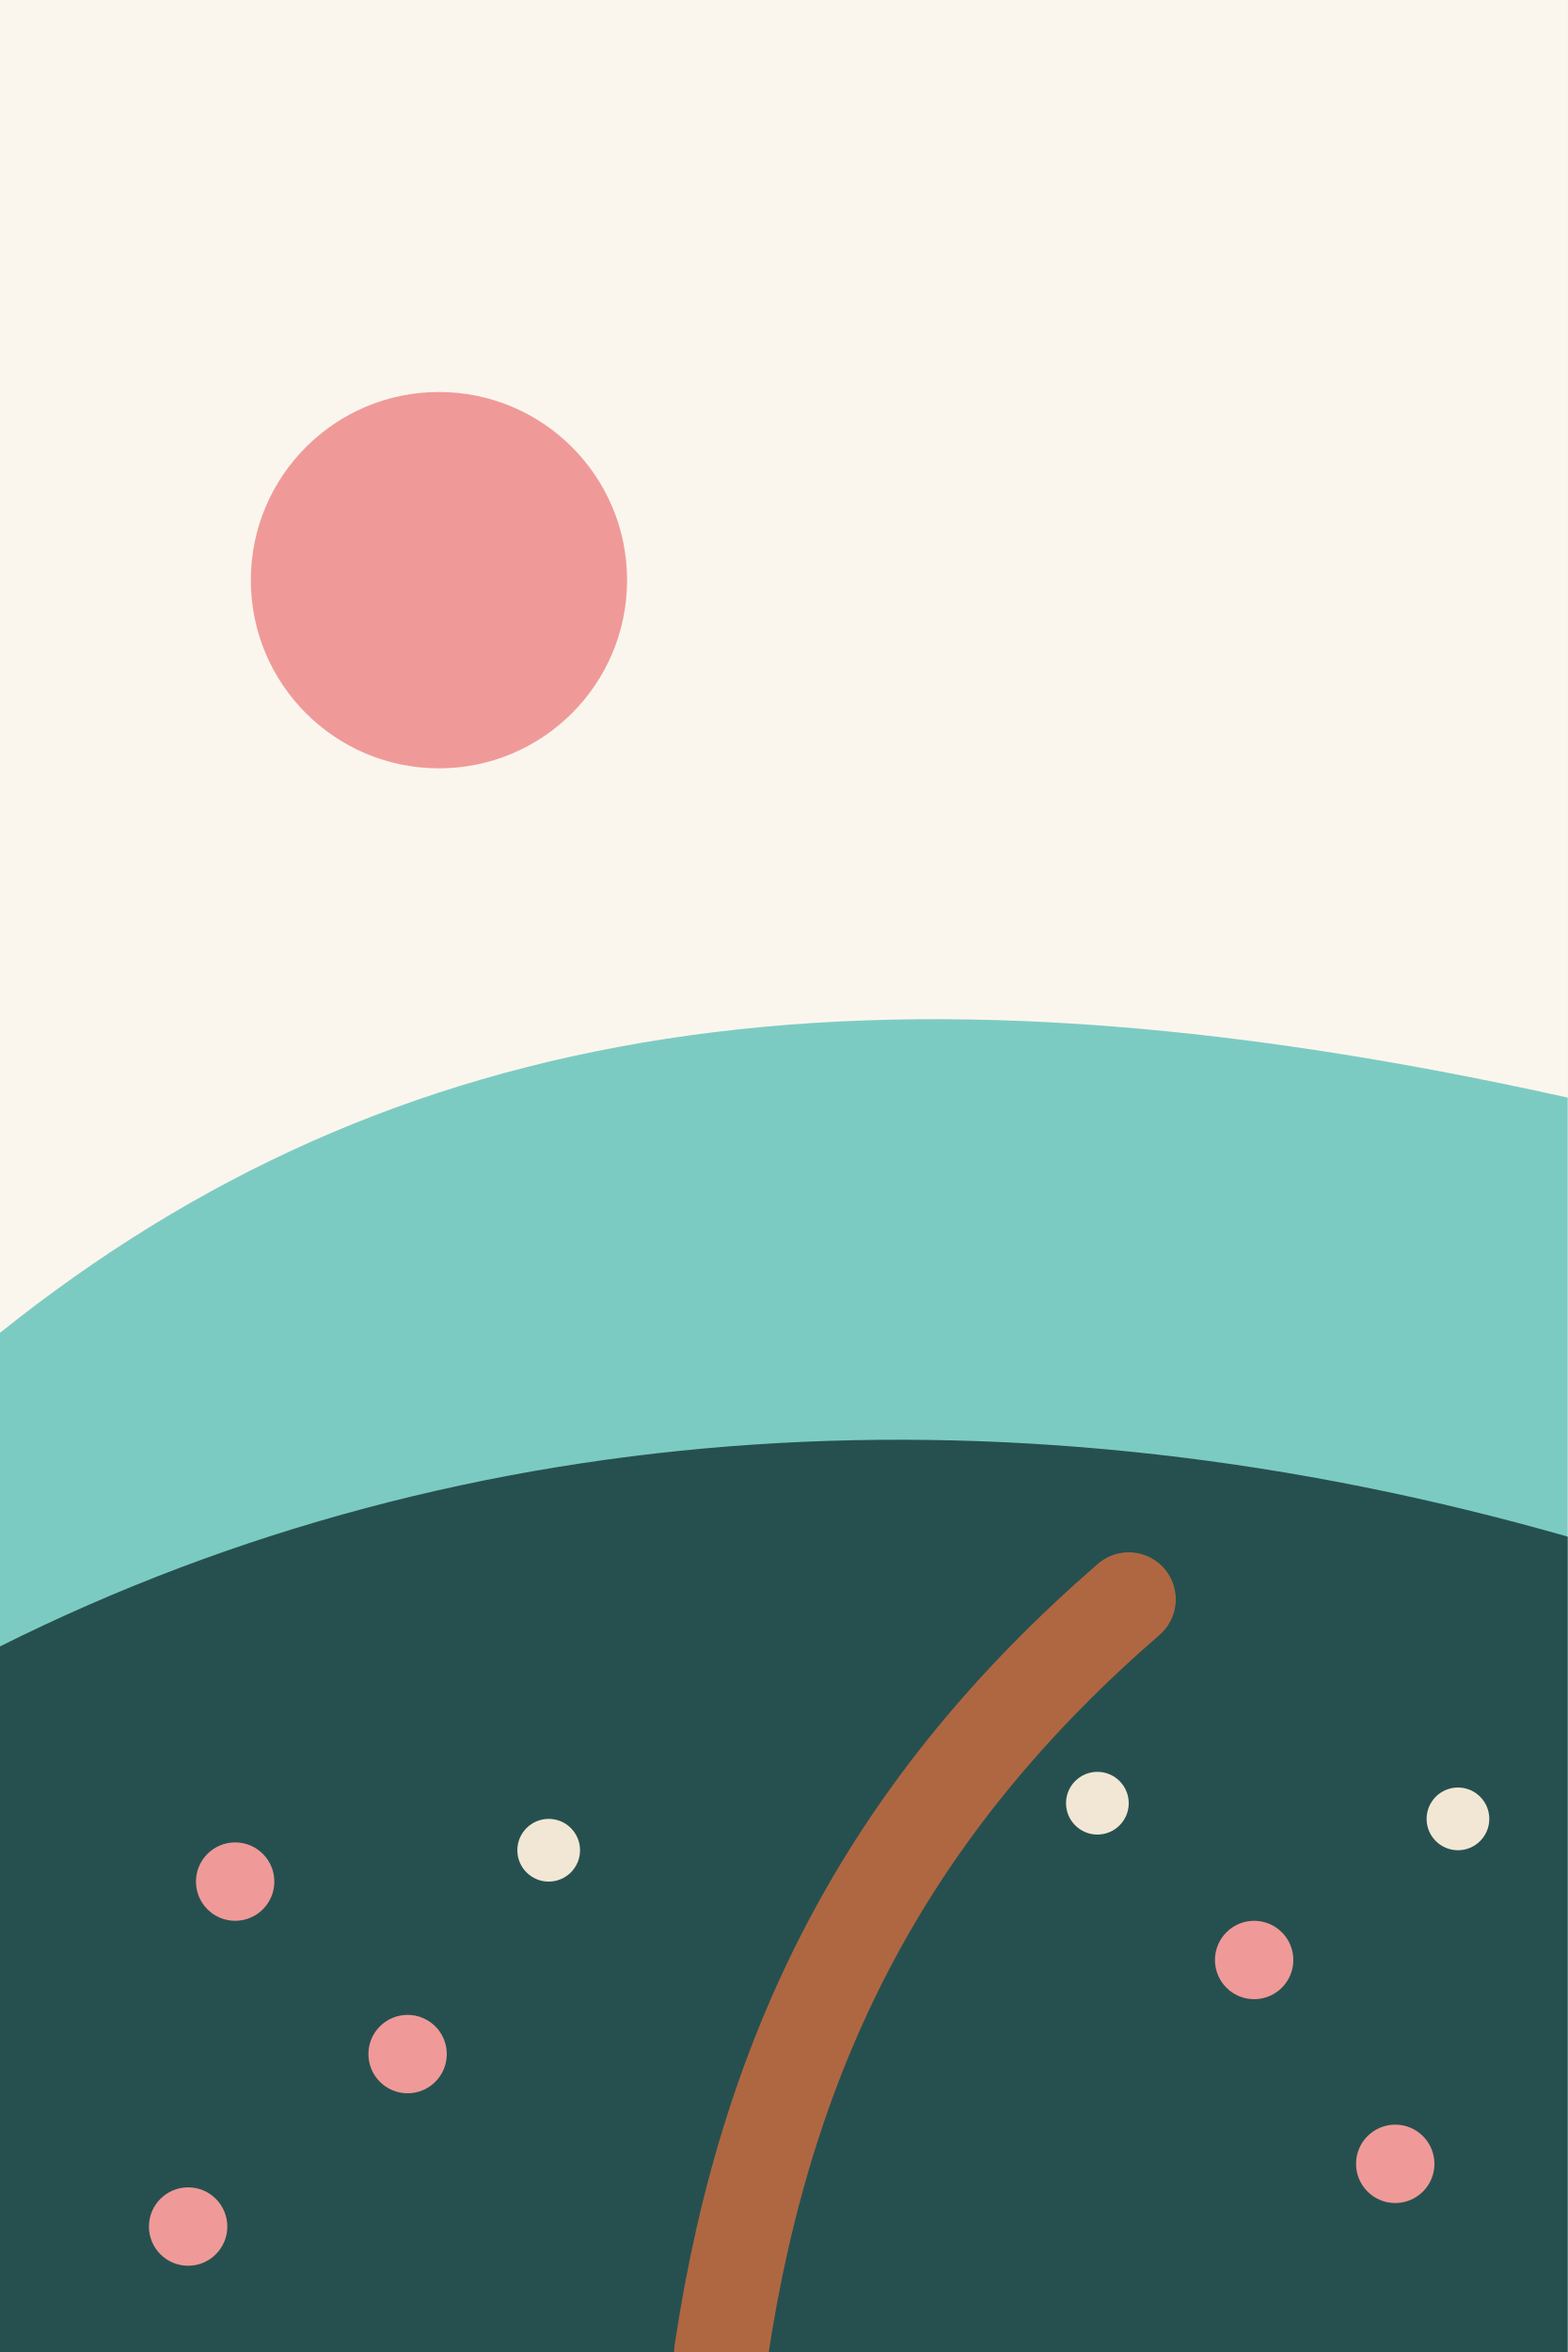
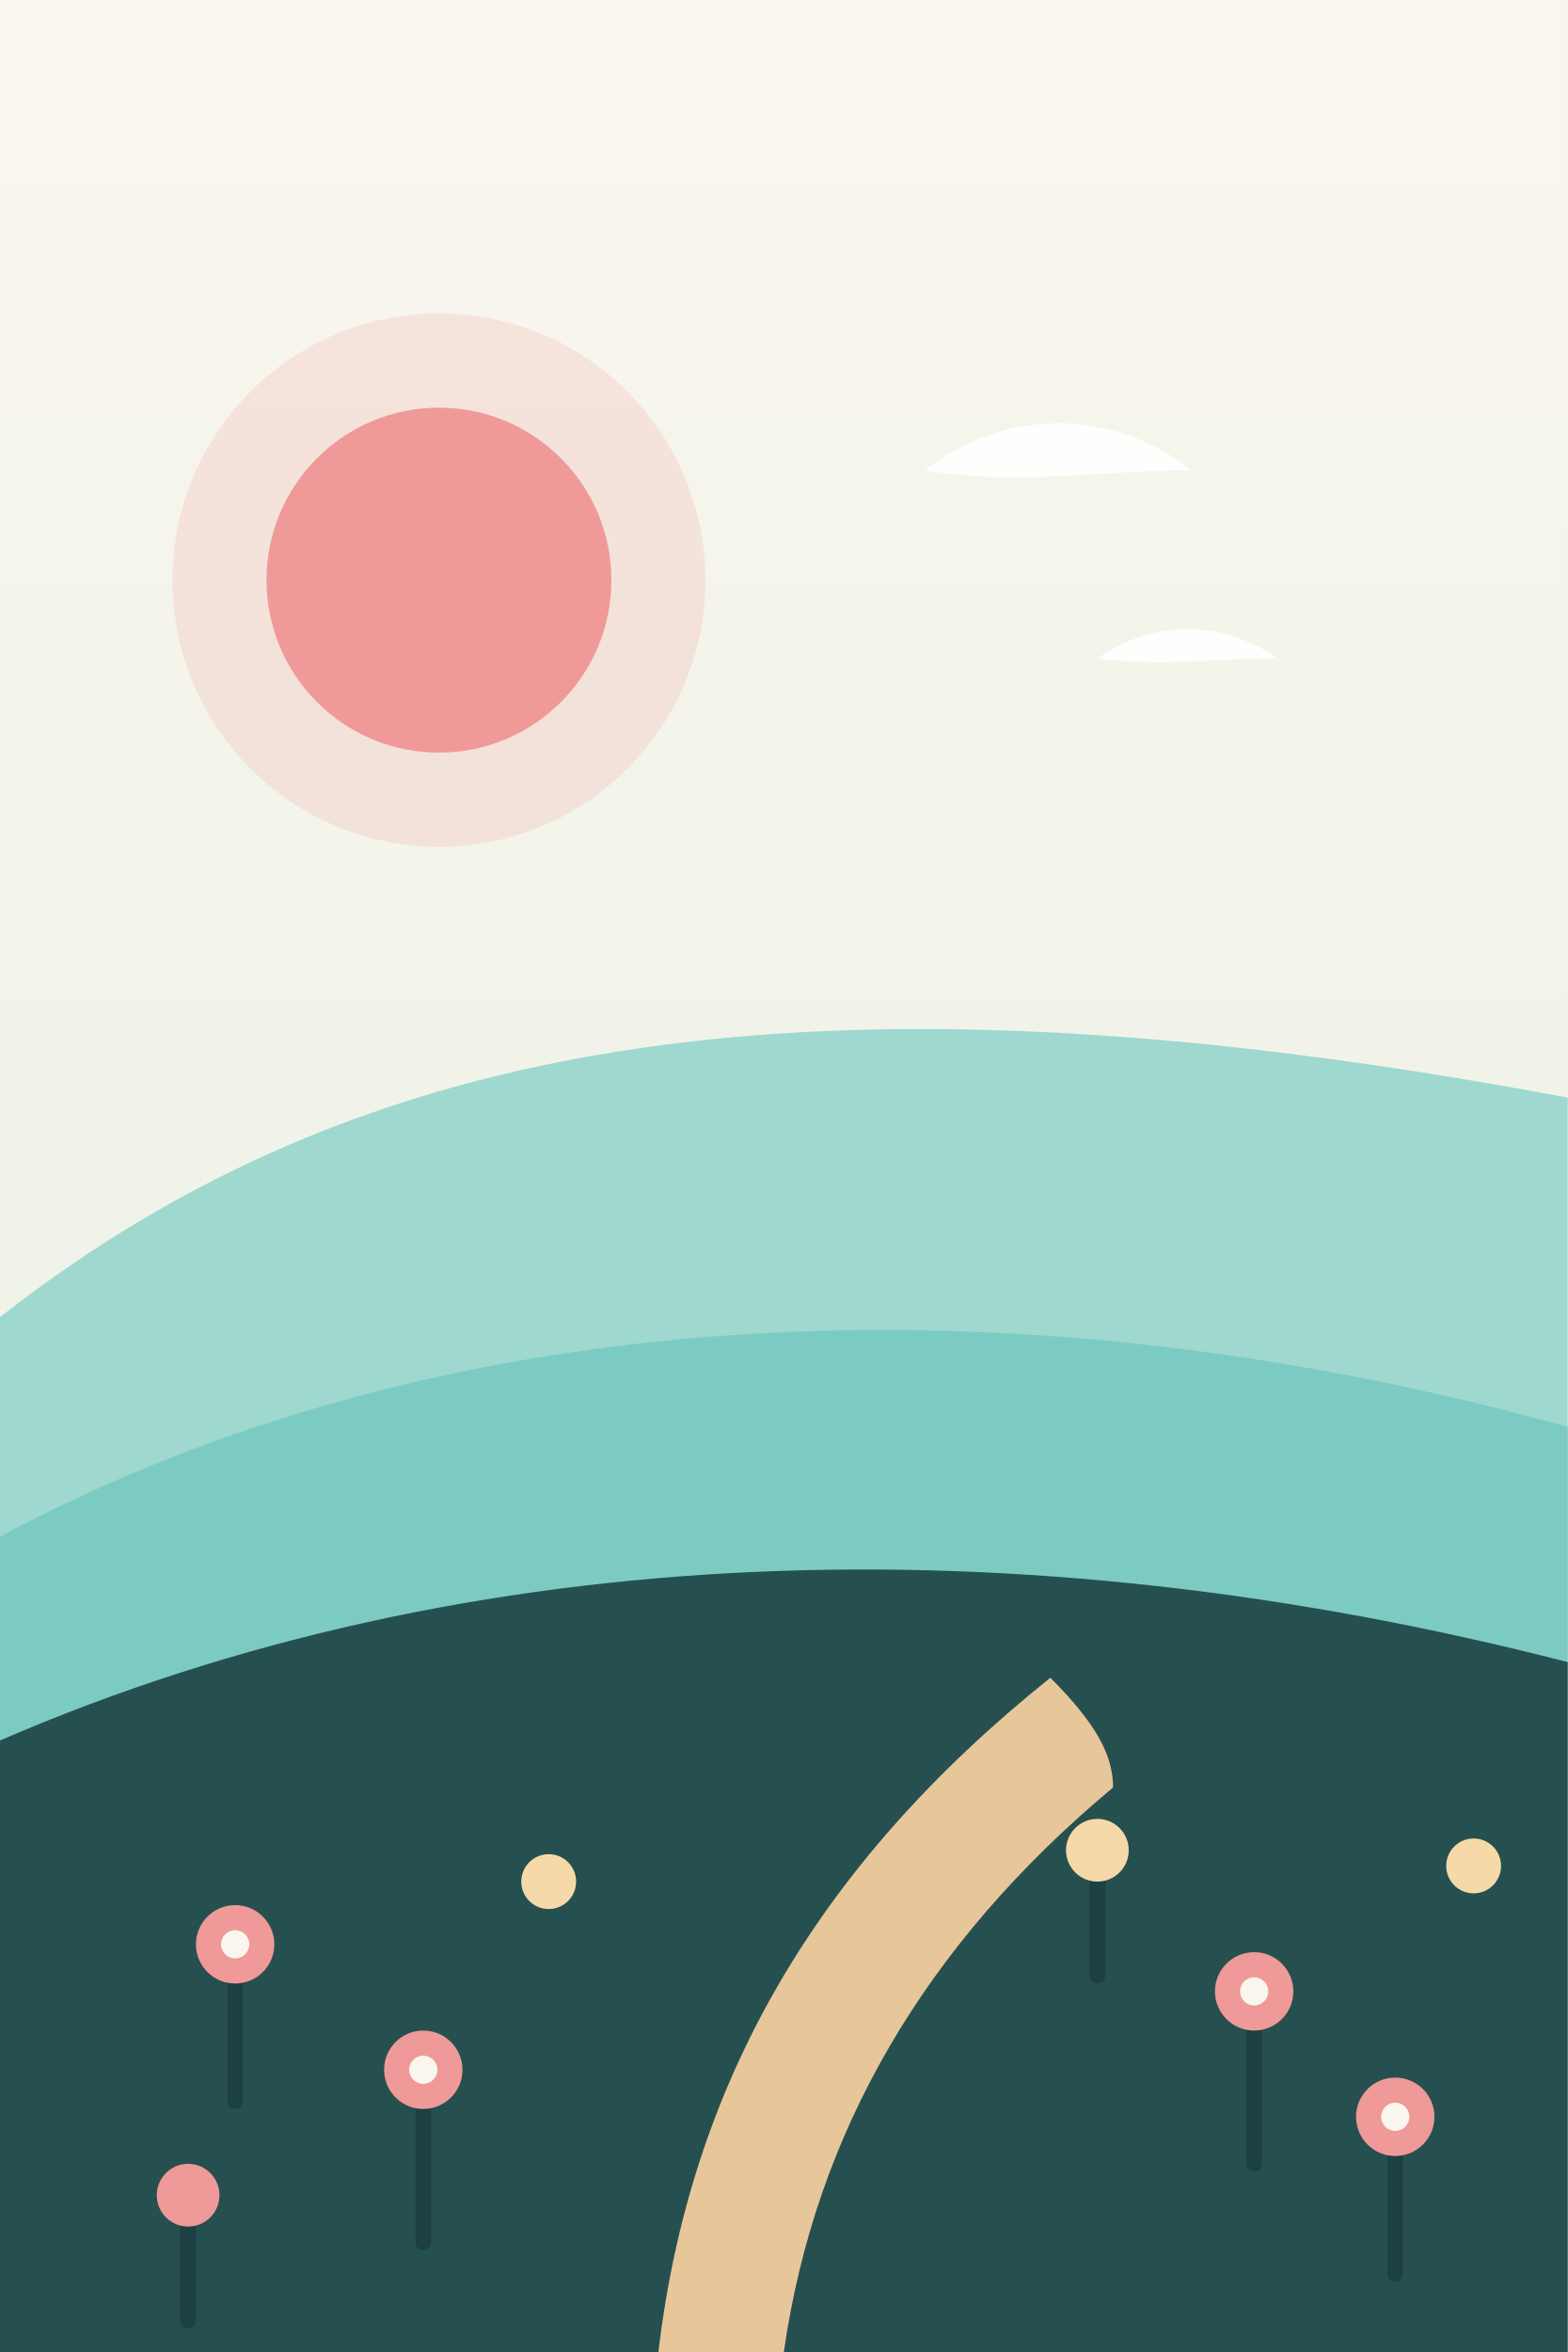
<svg xmlns="http://www.w3.org/2000/svg" viewBox="0 0 200 300">
-   <rect width="200" height="300" fill="#FAF6EE" />
-   <circle cx="56" cy="74" r="24" fill="#EF9A98" />
-   <path d="M0 170c50-40 110-50 200-30v160H0z" fill="#7CCBC2" />
-   <path d="M0 210c60-30 130-34 200-14v104H0z" fill="#26504F" />
-   <path d="M92 300c6-40 22-70 52-96" stroke="#AF6742" stroke-width="12" fill="none" stroke-linecap="round" />
+   <defs>
+     <linearGradient id="sky" x1="0" y1="0" x2="0" y2="1">
+       <stop offset="0" stop-color="#FAF6EE" />
+       <stop offset="1" stop-color="#E6F0E4" />
+     </linearGradient>
+   </defs>
+   <rect width="200" height="300" fill="url(#sky)" />
+   <circle cx="56" cy="74" r="34" fill="#EF9A98" opacity=".2" />
+   <circle cx="56" cy="74" r="22" fill="#EF9A98" />
+   <g fill="#FFFFFF" opacity=".9">
+     <path d="M118 60c10-8 24-8 34 0-12 0-22 2-34 0z" />
+     <path d="M140 84c7-5 16-5 23 0-8 0-15 1-23 0z" />
+   </g>
+   <path d="M0 168c46-36 104-46 200-28v160H0z" fill="#9ED8CF" />
+   <path d="M0 196c56-30 128-34 200-14v118H0z" fill="#7CCBC2" />
+   <path d="M0 222c60-26 130-28 200-10v88H0z" fill="#26504F" />
+   <path d="M84 300c4-34 20-62 50-86 6 6 8 10 8 14-24 20-38 44-42 72z" fill="#E7C79A" />
+   <g stroke="#1D4042" stroke-width="2" stroke-linecap="round">
+     <path d="M30 268v-18M54 286v-20M160 276v-20M178 290v-18M24 296v-14M140 252v-14" />
+   </g>
  <g fill="#EF9A98">
-     <circle cx="30" cy="240" r="5" />
-     <circle cx="52" cy="262" r="5" />
-     <circle cx="160" cy="250" r="5" />
-     <circle cx="178" cy="276" r="5" />
-     <circle cx="24" cy="284" r="5" />
+     <circle cx="30" cy="248" r="5" />
+     <circle cx="54" cy="264" r="5" />
+     <circle cx="160" cy="254" r="5" />
+     <circle cx="178" cy="270" r="5" />
+     <circle cx="24" cy="280" r="4" />
  </g>
-   <g fill="#F2E7D5">
-     <circle cx="70" cy="236" r="4" />
-     <circle cx="140" cy="230" r="4" />
-     <circle cx="186" cy="232" r="4" />
+   <g fill="#FAF6EE">
+     <circle cx="30" cy="248" r="1.8" />
+     <circle cx="54" cy="264" r="1.8" />
+     <circle cx="160" cy="254" r="1.8" />
+     <circle cx="178" cy="270" r="1.8" />
+   </g>
+   <g fill="#F6D9A8">
+     <circle cx="140" cy="236" r="4" />
+     <circle cx="70" cy="240" r="3.5" />
+     <circle cx="188" cy="238" r="3.5" />
  </g>
</svg>
